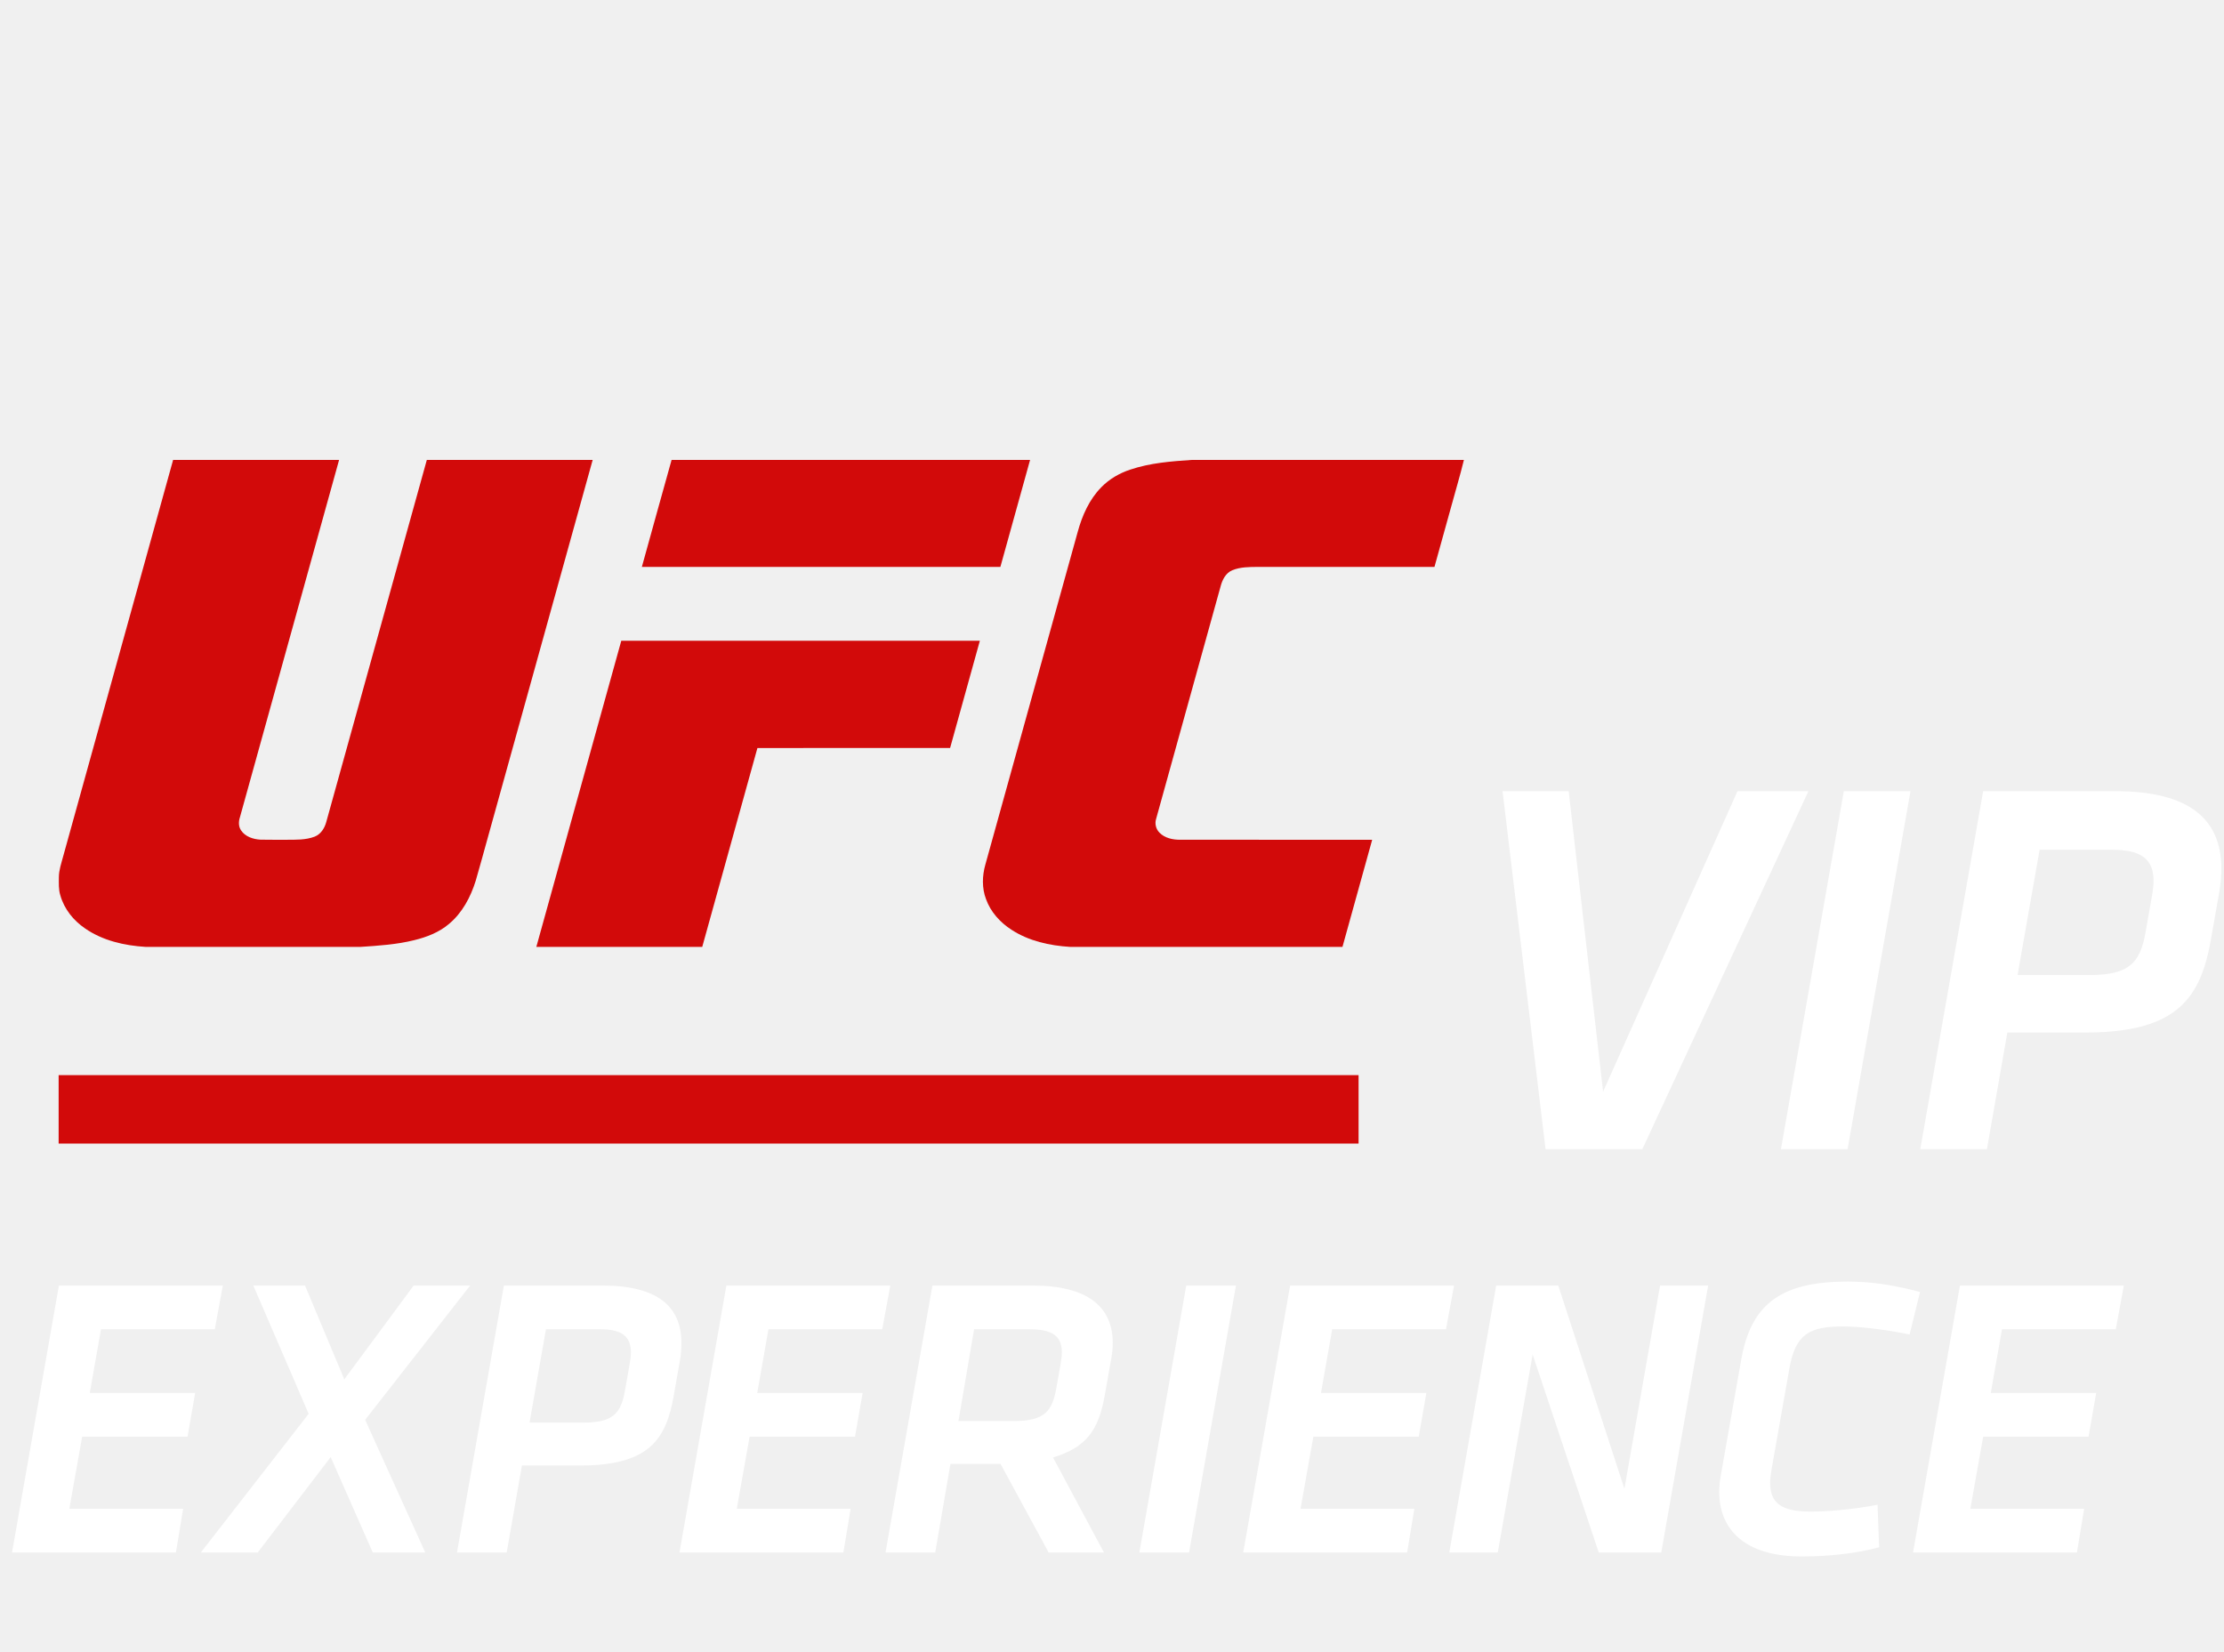
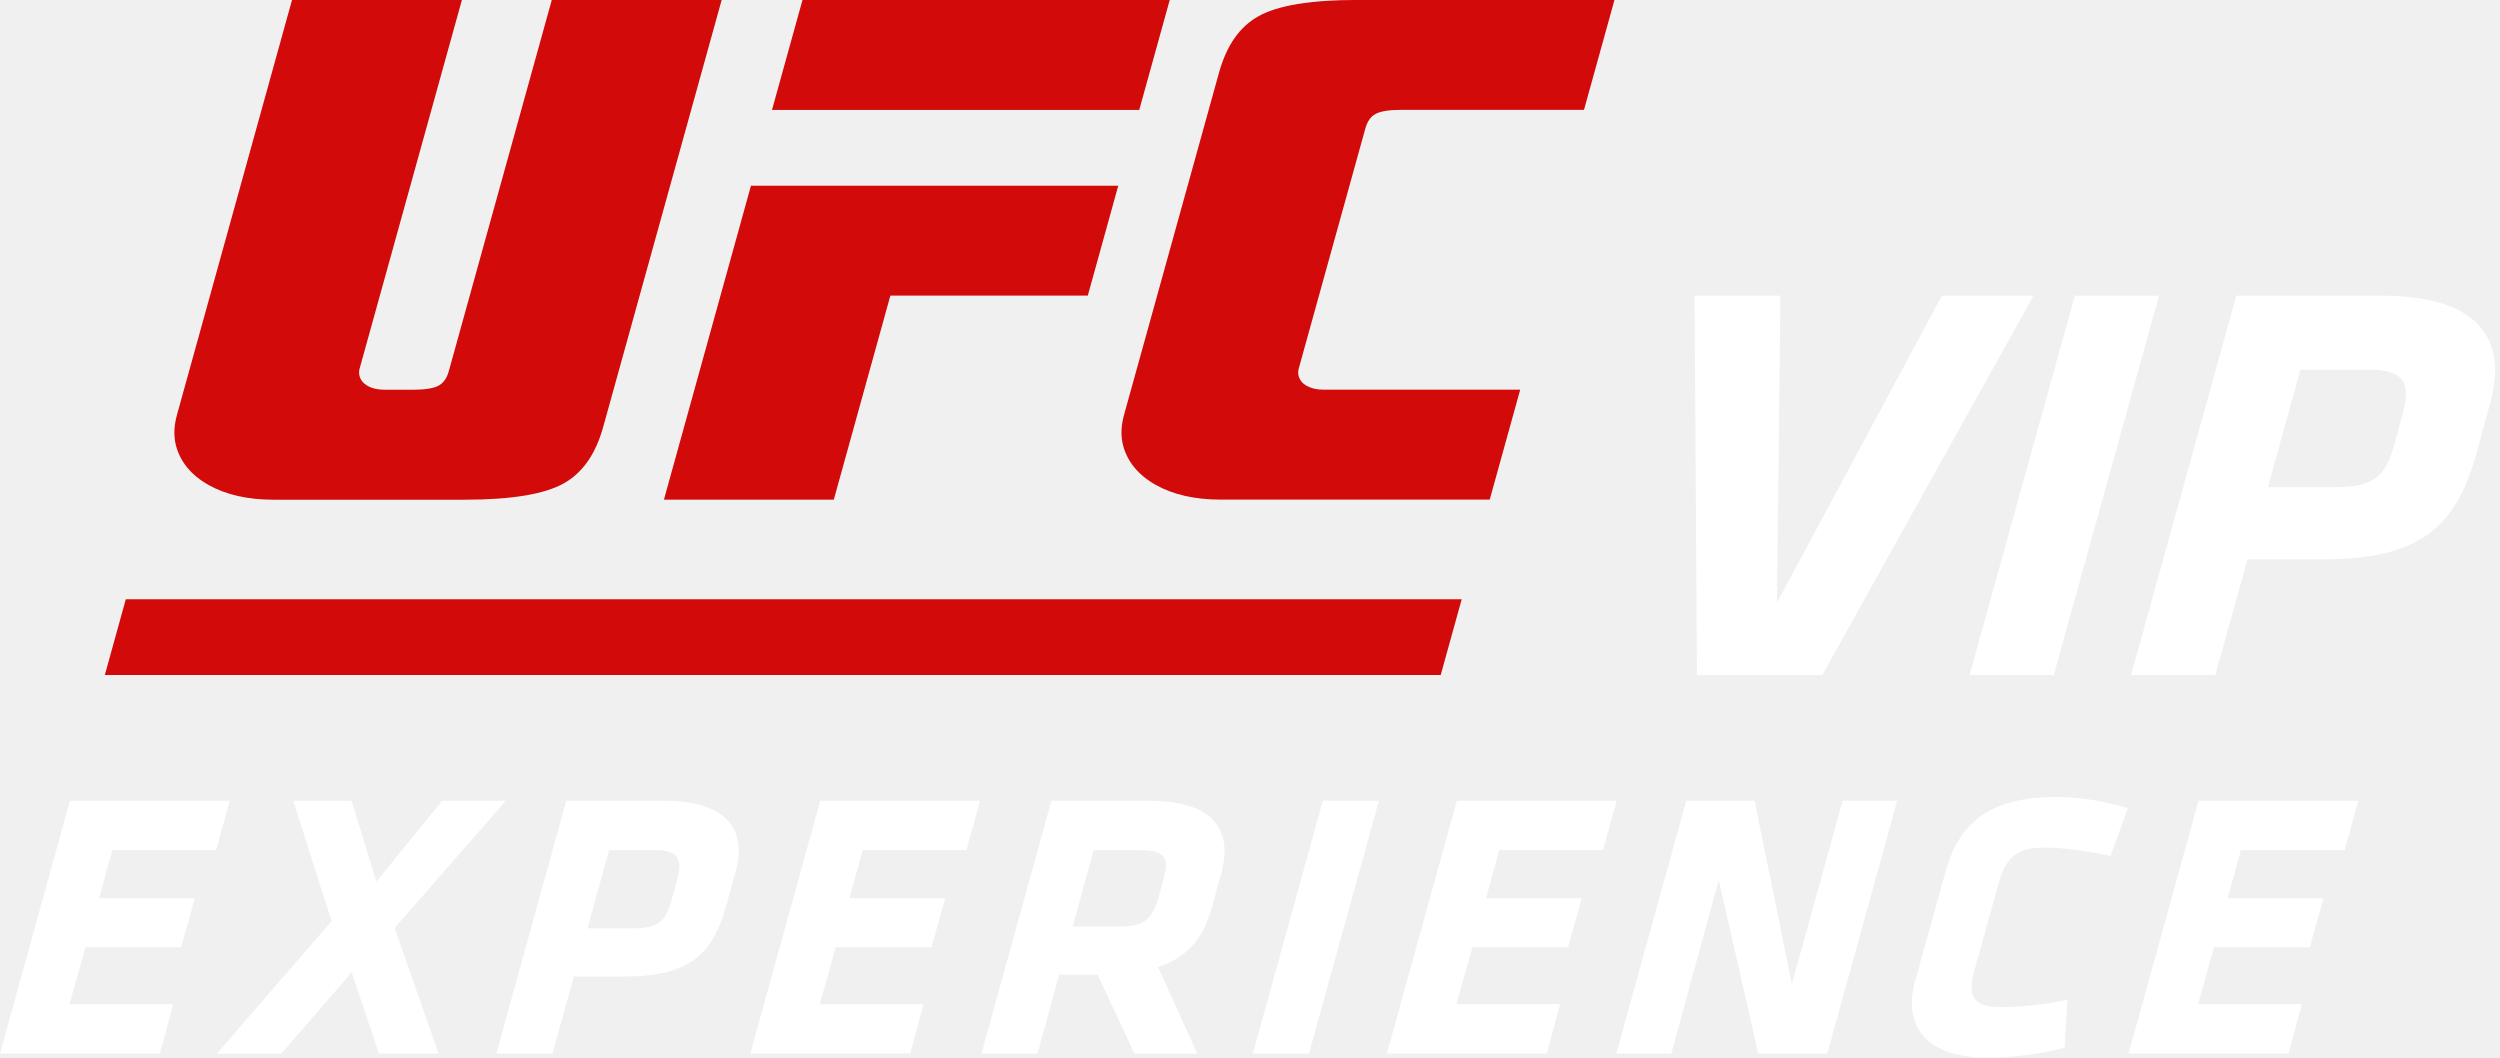
- <svg xmlns="http://www.w3.org/2000/svg" width="307" height="228" viewBox="0 0 307 228" fill="none">
-   <path d="M264.074 214.3L270.546 177.459H293.171L292.065 183.489H276.355L274.806 192.284H289.354L288.303 198.313H273.755L271.985 208.27H287.695L286.699 214.3H264.074Z" fill="white" />
-   <path d="M248.719 214.854C240.809 214.854 237.324 211.092 237.324 205.948C237.324 205.007 237.435 204.233 237.545 203.624L240.367 187.638C241.75 179.783 246.12 176.906 255.081 176.906C258.511 176.906 261.719 177.459 265.038 178.344L263.6 184.208C260.668 183.6 256.962 183.102 254.417 183.102C249.771 183.102 247.834 184.153 247.005 188.91L244.571 202.684C244.46 203.348 244.349 204.067 244.349 204.675C244.349 207.441 245.843 208.658 249.881 208.658C252.481 208.658 256.021 208.326 259.174 207.718L259.396 213.581C256.409 214.411 252.481 214.854 248.719 214.854Z" fill="white" />
-   <path d="M220.692 214.3L211.565 186.973L206.752 214.3H200.059L206.531 177.459H215.105L224.232 205.505L229.155 177.459H235.793L229.321 214.3H220.692Z" fill="white" />
-   <path d="M171.615 214.3L178.087 177.459H200.712L199.606 183.489H183.896L182.347 192.284H196.895L195.844 198.313H181.296L179.526 208.27H195.236L194.24 214.3H171.615Z" fill="white" />
-   <path d="M157.277 214.3L163.749 177.459H170.609L164.137 214.3H157.277Z" fill="white" />
-   <path d="M144.752 214.3L138.114 202.075H131.2L129.098 214.3H122.238L128.71 177.459H142.595C150.118 177.459 153.603 180.391 153.603 185.369C153.603 186.088 153.548 186.697 153.382 187.637L152.497 192.616C151.667 197.318 150.063 199.752 145.361 201.19L152.386 214.3H144.752ZM145.803 191.675L146.412 188.246C146.522 187.637 146.578 187.084 146.578 186.697C146.578 184.318 145.139 183.489 142.042 183.489H134.463L132.306 196.156H139.995C144.199 196.156 145.25 194.773 145.803 191.675Z" fill="white" />
-   <path d="M93.797 214.3L100.269 177.459H122.894L121.787 183.489H106.077L104.528 192.284H119.077L118.026 198.313H103.477L101.707 208.27H117.417L116.421 214.3H93.797Z" fill="white" />
-   <path d="M80.066 202.296H72.045L69.943 214.3H63.084L69.556 177.459H83.219C90.798 177.459 94.061 180.391 94.061 185.369C94.061 186.088 94.006 187.029 93.84 187.914L93.01 192.616C91.959 198.756 89.525 202.296 80.066 202.296ZM86.262 192.007L86.925 188.246C87.036 187.637 87.091 187.084 87.091 186.697C87.091 184.595 85.985 183.489 82.887 183.489H75.364L73.096 196.377H80.509C84.602 196.377 85.709 195.105 86.262 192.007Z" fill="white" />
-   <path d="M27.725 214.3L42.605 195.16L34.971 177.459H42.107L47.528 190.403L57.098 177.459H64.897L50.404 195.99L58.702 214.3H51.456L45.647 201.135L35.58 214.3H27.725Z" fill="white" />
-   <path d="M1.66 214.3L8.132 177.459H30.757L29.651 183.489H13.941L12.392 192.284H26.94L25.889 198.313H11.341L9.57 208.27H25.28L24.285 214.3H1.66Z" fill="white" />
-   <path d="M287.853 142.532H277.094L274.274 158.635H265.072L273.754 109.214H292.083C302.249 109.214 306.627 113.147 306.627 119.825C306.627 120.79 306.553 122.051 306.331 123.239L305.217 129.546C303.808 137.783 300.543 142.532 287.853 142.532ZM296.164 128.73L297.055 123.684C297.203 122.868 297.277 122.126 297.277 121.606C297.277 118.786 295.793 117.302 291.638 117.302H281.546L278.503 134.592H288.447C293.938 134.592 295.422 132.885 296.164 128.73Z" fill="white" />
-   <path d="M245.84 158.635L254.522 109.214H263.723L255.041 158.635H245.84Z" fill="white" />
-   <path d="M226.706 158.635H213.349L207.412 109.214H216.539L221.289 150.695L239.84 109.214H249.635L226.706 158.635Z" fill="white" />
-   <g clip-path="url(#clip0_41_4807)">
-     <g clip-path="url(#clip1_41_4807)">
-       <path d="M23.78 63.486H46.808C42.233 79.933 37.684 96.386 33.114 112.834C32.92 113.418 32.914 114.095 33.273 114.62C33.854 115.501 34.957 115.85 35.964 115.906C37.16 115.937 38.356 115.91 39.554 115.92C40.852 115.913 42.2 115.961 43.433 115.49C44.286 115.156 44.811 114.314 45.039 113.461C49.671 96.804 54.281 80.141 58.919 63.486H81.812C76.944 80.987 72.094 98.493 67.232 115.996C66.708 117.854 66.214 119.721 65.669 121.573C64.968 123.826 63.81 126.018 61.97 127.544C60.609 128.702 58.906 129.358 57.188 129.777C54.759 130.383 52.251 130.544 49.761 130.708H20.105C17.178 130.525 14.181 129.854 11.741 128.156C10.141 127.07 8.853 125.471 8.329 123.591C8.071 122.783 8.122 121.924 8.126 121.089C8.131 120.093 8.473 119.147 8.723 118.196C13.78 99.96 18.841 81.724 23.896 63.487L23.78 63.486Z" fill="#D20A0A" />
-       <path d="M92.706 63.486H142.193C140.818 68.406 139.461 73.332 138.092 78.254C121.595 78.258 105.099 78.257 88.602 78.255C89.968 73.332 91.326 68.406 92.706 63.486Z" fill="#D20A0A" />
-       <path d="M164.537 63.486H202.078C201.537 65.72 200.86 67.922 200.265 70.142C199.514 72.846 198.763 75.55 198.013 78.254C189.891 78.257 181.768 78.254 173.645 78.255C172.456 78.266 171.219 78.255 170.101 78.716C169.19 79.1 168.716 80.054 168.485 80.964C165.522 91.651 162.555 102.34 159.593 113.028C159.378 113.692 159.562 114.451 160.057 114.943C160.784 115.685 161.87 115.918 162.875 115.918C171.721 115.921 180.568 115.918 189.415 115.921C188.049 120.85 186.681 125.779 185.313 130.708H147.713C144.896 130.53 142.022 129.908 139.631 128.344C138.062 127.34 136.741 125.882 136.11 124.113C135.53 122.593 135.579 120.9 136.017 119.351C140.267 104.036 144.518 88.721 148.771 73.406C149.387 71.153 150.371 68.931 152.033 67.25C153.131 66.124 154.524 65.318 156.011 64.826C158.756 63.901 161.666 63.676 164.537 63.486Z" fill="#D20A0A" />
-       <path d="M85.761 88.45C102.26 88.447 118.76 88.448 135.259 88.45C133.891 93.385 132.521 98.319 131.151 103.252C122.284 103.256 113.419 103.252 104.553 103.255C102.012 112.405 99.478 121.556 96.937 130.707L97.094 130.708H74.035C77.951 116.624 81.852 102.536 85.761 88.45Z" fill="#D20A0A" />
-     </g>
+ <svg xmlns="http://www.w3.org/2000/svg" width="357" height="151" viewBox="0 0 357 151" fill="none">
+   <g clip-path="url(#clip0_48_4674)">
+     <path d="M162.684 15.697H110.242L114.595 0H167.037L162.684 15.697Z" fill="#D20A0A" />
+     <path d="M127.145 42.215H155.336L159.688 26.519H107.238L94.808 71.35H119.067L127.145 42.215Z" fill="#D20A0A" />
+     <path fill-rule="evenodd" clip-rule="evenodd" d="M186.626 55.122C185.984 54.758 185.596 54.282 185.437 53.672C185.398 53.489 185.374 53.307 185.382 53.117C185.39 52.95 185.413 52.776 185.469 52.593L194.974 18.337C195.252 17.339 195.727 16.657 196.417 16.276C197.107 15.896 198.296 15.69 200 15.69H226.194L230.546 -0.007H193.825C187.134 -0.007 182.472 0.785 179.753 2.292C177.034 3.798 175.155 6.47 174.069 10.402L160.512 59.245C160.306 59.974 160.195 60.696 160.156 61.385C160.116 62.138 160.195 62.852 160.362 63.565C160.988 65.944 162.542 67.831 165.047 69.25C167.513 70.629 170.612 71.343 174.291 71.343H212.732L217.085 55.645H188.989C188.053 55.645 187.268 55.463 186.634 55.114L186.626 55.122Z" fill="#D20A0A" />
+     <path fill-rule="evenodd" clip-rule="evenodd" d="M41.7 0L25.266 59.26C25.06 59.989 24.949 60.711 24.91 61.401C24.87 62.154 24.949 62.867 25.116 63.581C25.742 65.959 27.288 67.846 29.801 69.265C32.266 70.644 35.366 71.358 39.045 71.358H66.388C73.079 71.358 77.748 70.557 80.459 69.051C83.178 67.544 85.057 64.865 86.144 60.941L103.053 0H78.794L64.088 53.005C63.811 54.004 63.335 54.686 62.638 55.066C61.948 55.447 60.759 55.653 59.054 55.653H54.876C53.941 55.653 53.156 55.471 52.522 55.122C51.888 54.757 51.491 54.281 51.333 53.671C51.293 53.489 51.269 53.306 51.277 53.116C51.285 52.95 51.309 52.775 51.364 52.593L65.959 0H41.7Z" fill="#D20A0A" />
+     <path d="M17.965 85.573L14.968 96.394H205.733L208.73 85.573H17.965Z" fill="#D20A0A" />
+     <path d="M242.328 96.394L241.979 42.223H254.244L253.752 86.064L277.306 42.223H290.386L260.229 96.394H242.32H242.328Z" fill="white" />
+     <path d="M296.284 42.223H308.31L293.279 96.394H281.253L296.284 42.223Z" fill="white" />
+     <path d="M320.947 79.88L316.341 96.394H304.322L319.345 42.223H340.116C351.817 42.223 357.002 46.694 356.225 54.424C356.114 55.566 355.694 57.27 355.322 58.57L353.649 64.675C350.834 74.759 346.141 79.88 331.752 79.88H320.955H320.947ZM343.065 59.228C343.327 58.253 343.493 57.437 343.549 56.866C343.826 54.107 342.32 52.799 338.634 52.799H328.494L323.864 69.558H333.758C339.323 69.558 340.75 67.6 341.892 63.541L343.057 59.228H343.065Z" fill="white" />
+     <path d="M9.989 114.342H32.813L30.855 121.39H16.038L14.151 128.271H27.819L25.868 135.264H12.201L9.918 143.398H24.735L22.824 150.445H0L9.989 114.334V114.342Z" fill="white" />
+     <path d="M50.213 138.855L40.169 150.462H30.965L47.352 131.538L41.881 114.351H50.213L53.741 125.901L63.128 114.351H72.229L56.357 132.513L62.628 150.454H54.122L50.221 138.847L50.213 138.855Z" fill="white" />
+     <path d="M81.949 139.45L78.889 150.454H70.874L80.863 114.343H94.697C102.49 114.343 105.946 117.324 105.439 122.477C105.36 123.23 105.082 124.371 104.829 125.243L103.711 129.31C101.84 136.033 98.724 139.45 89.132 139.45H81.941H81.949ZM96.679 125.679C96.853 125.029 96.956 124.49 96.996 124.11C97.186 122.271 96.179 121.398 93.73 121.398H86.975L83.891 132.569H90.487C94.19 132.569 95.141 131.269 95.894 128.557L96.679 125.687V125.679Z" fill="white" />
+     <path d="M117.141 114.342H139.965L138.007 121.39H123.19L121.304 128.271H134.971L133.021 135.264H119.345L117.062 143.398H131.879L129.976 150.445H107.145L117.134 114.334L117.141 114.342Z" fill="white" />
+     <path d="M156.747 139.18H151.245L148.161 150.454H140.154L150.143 114.343H164.033C171.826 114.343 175.338 117.276 174.814 122.588C174.743 123.293 174.561 123.999 174.371 124.815L173.173 129.144C171.953 133.647 170.034 136.517 165.357 138.094L170.977 150.454H161.987L156.747 139.18ZM166.173 125.521C166.34 124.918 166.459 124.276 166.482 123.999C166.673 122.152 165.594 121.398 162.82 121.398H156.176L153.18 132.299H160.045C163.581 132.299 164.643 130.991 165.412 128.232L166.173 125.529V125.521Z" fill="white" />
+     <path d="M188.902 114.343H196.909L186.92 150.454H178.905L188.902 114.343Z" fill="white" />
+     <path d="M208.041 114.342H230.865L228.907 121.39H214.09L212.203 128.271H225.878L223.928 135.264H210.253L207.969 143.398H222.786L220.884 150.445H198.052L208.041 114.334V114.342Z" fill="white" />
+     <path d="M245.434 125.679L238.656 150.454H230.808L240.797 114.343H250.548L255.883 140.528L263.129 114.343H270.922L260.941 150.454H251.079L245.442 125.679H245.434Z" fill="white" />
+     <path d="M273.071 142.161C273.134 141.567 273.261 140.853 273.507 139.997L277.851 124.379C279.897 117.006 284.74 113.812 293.564 113.812C297.211 113.812 300.422 114.414 303.862 115.389L301.381 122.223C298.4 121.573 294.634 121.034 292.018 121.034C288.149 121.034 286.445 122.334 285.406 126.131L281.91 138.713C281.744 139.307 281.625 140.013 281.585 140.393C281.332 142.883 282.663 143.81 285.708 143.81C288.324 143.81 291.899 143.485 295.237 142.78L294.825 149.613C291.86 150.43 287.769 151.024 283.734 151.024C275.727 151.024 272.555 147.227 273.063 142.185L273.071 142.161Z" fill="white" />
+     <path d="M313.955 114.342H336.779L334.821 121.39H319.996L318.109 128.271H331.784L329.834 135.264H316.159L313.876 143.398H328.7L326.79 150.445H303.966L313.955 114.334V114.342Z" fill="white" />
  </g>
-   <rect width="179.443" height="9.444" transform="translate(8.09375 148.411)" fill="#D20A0A" />
  <defs>
-     <clipPath id="clip0_41_4807">
-       <rect width="194.284" height="194.284" fill="white" transform="translate(8.0957)" />
-     </clipPath>
-     <clipPath id="clip1_41_4807">
-       <rect width="194.284" height="67.222" fill="white" transform="translate(7.95312 63.4863)" />
+     <clipPath id="clip0_48_4674">
+       <rect width="356.297" height="151" fill="white" />
    </clipPath>
  </defs>
</svg>
